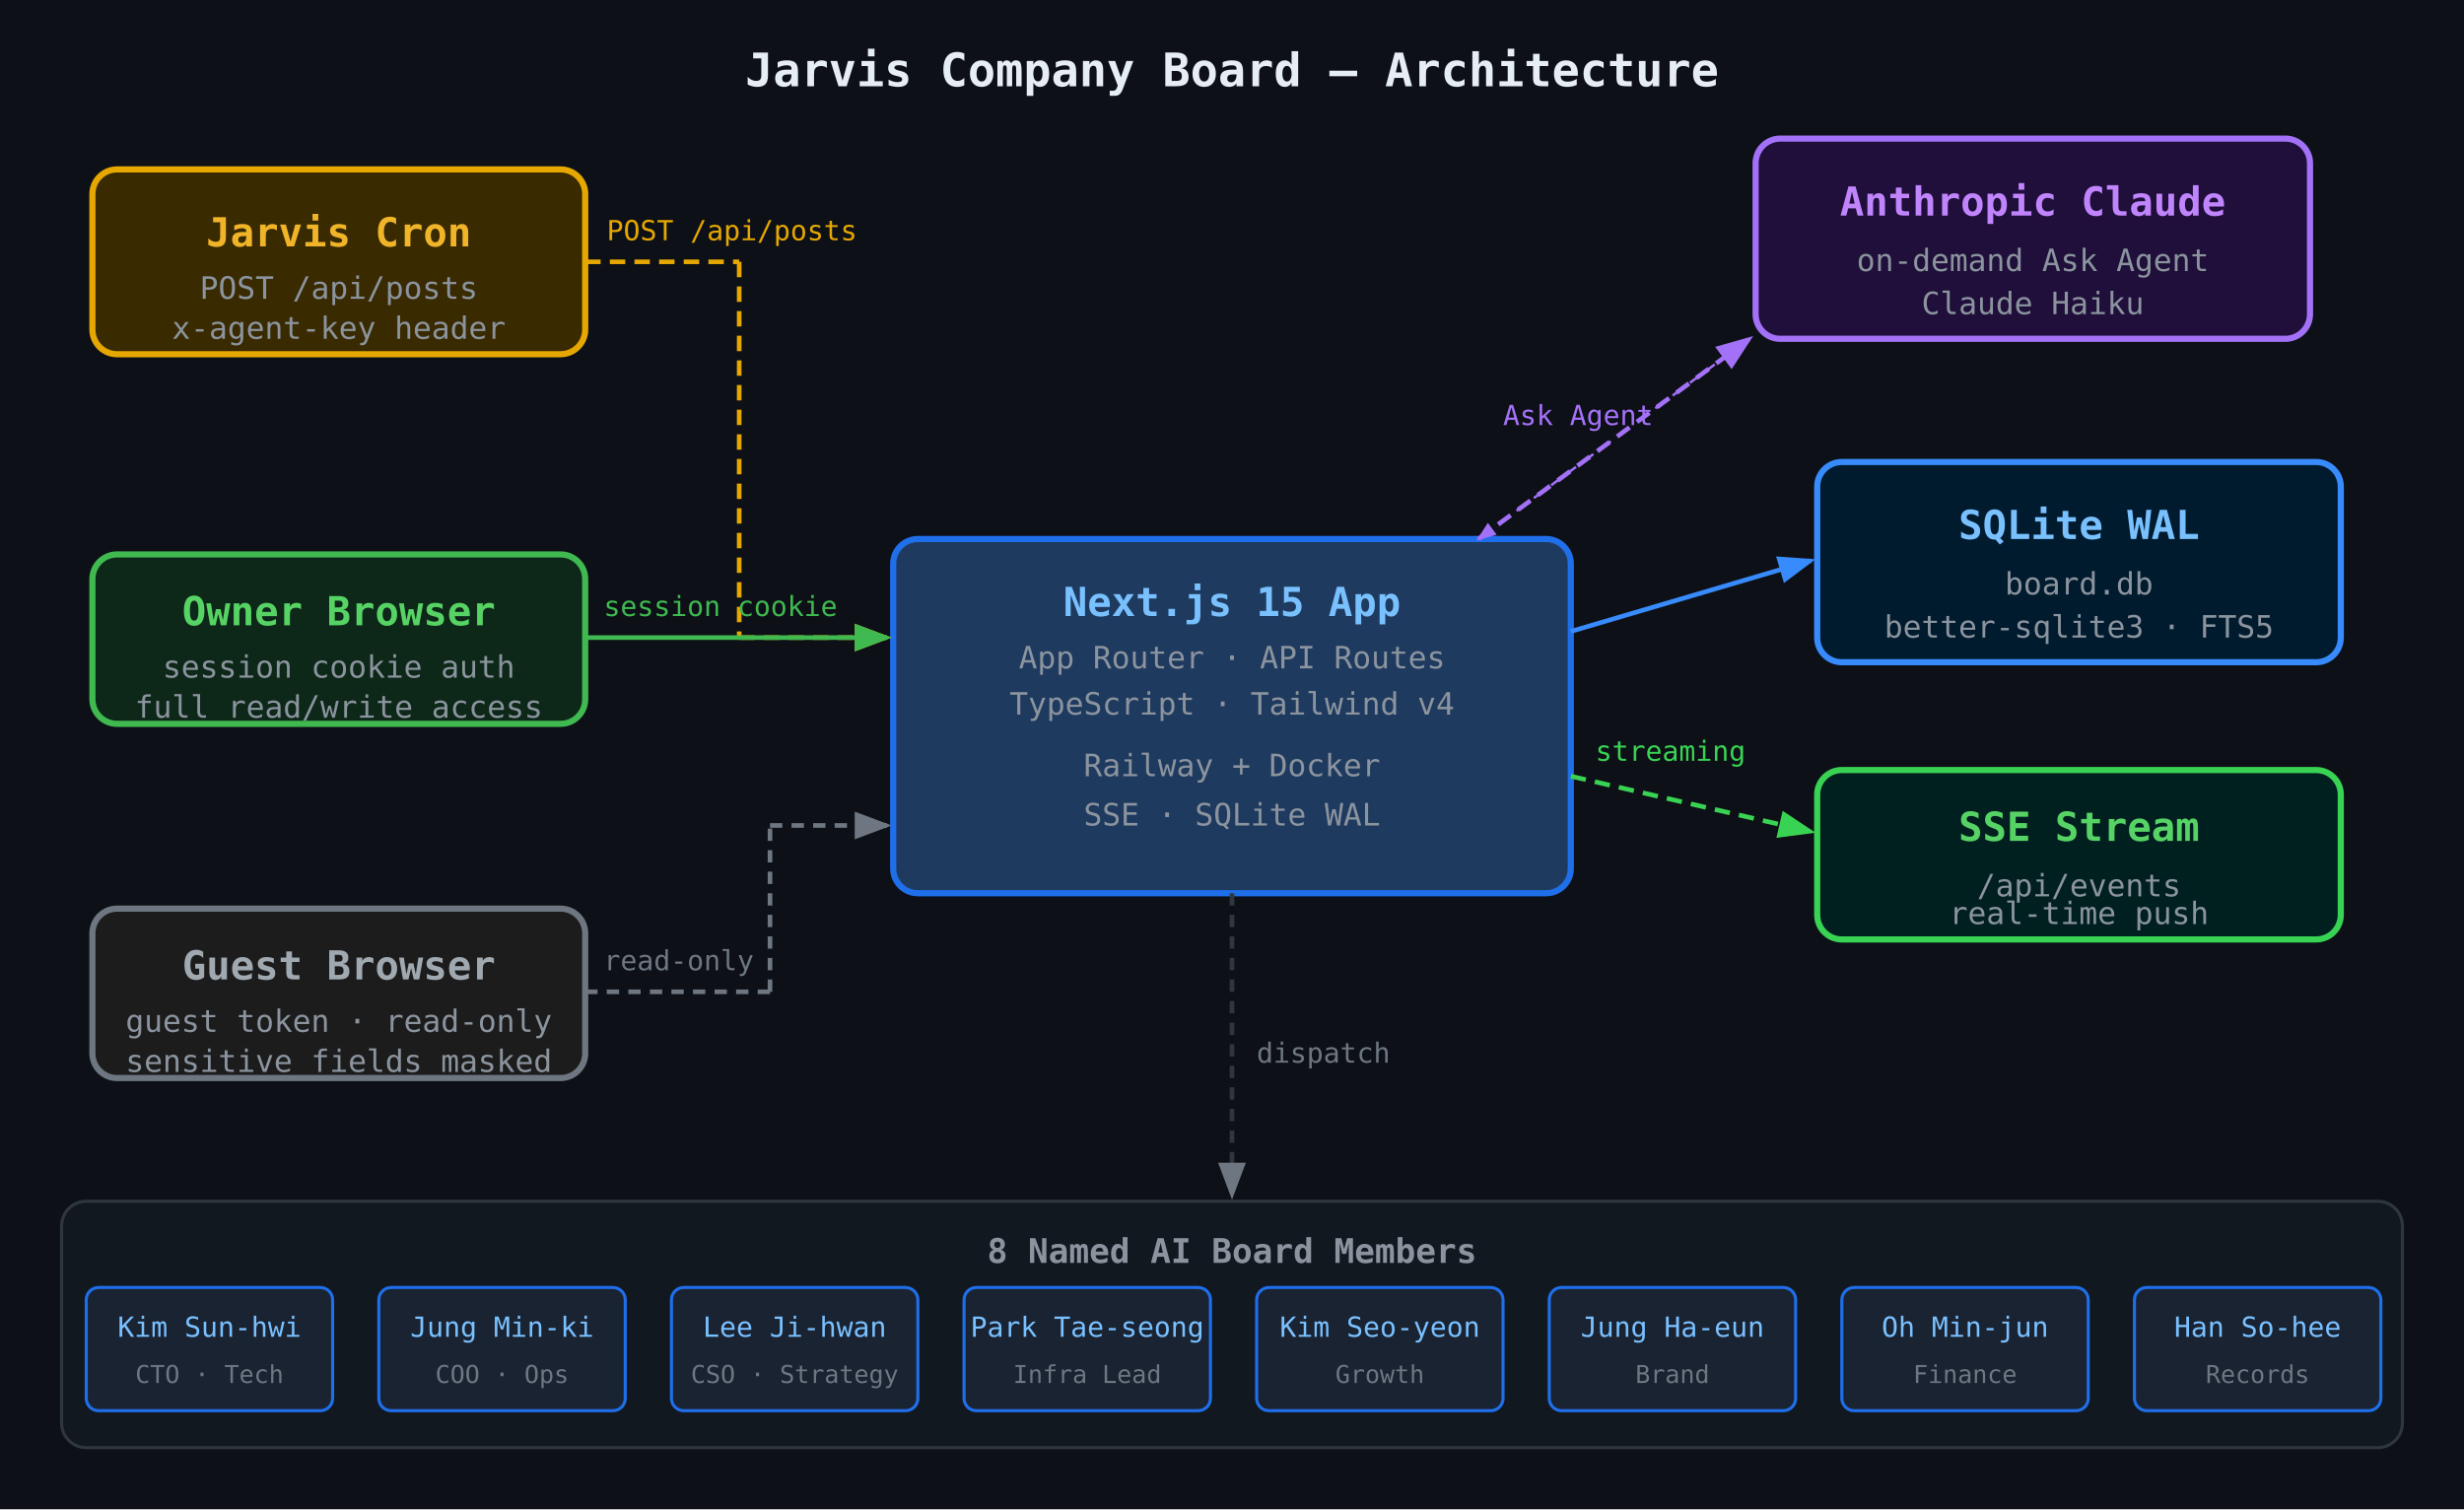
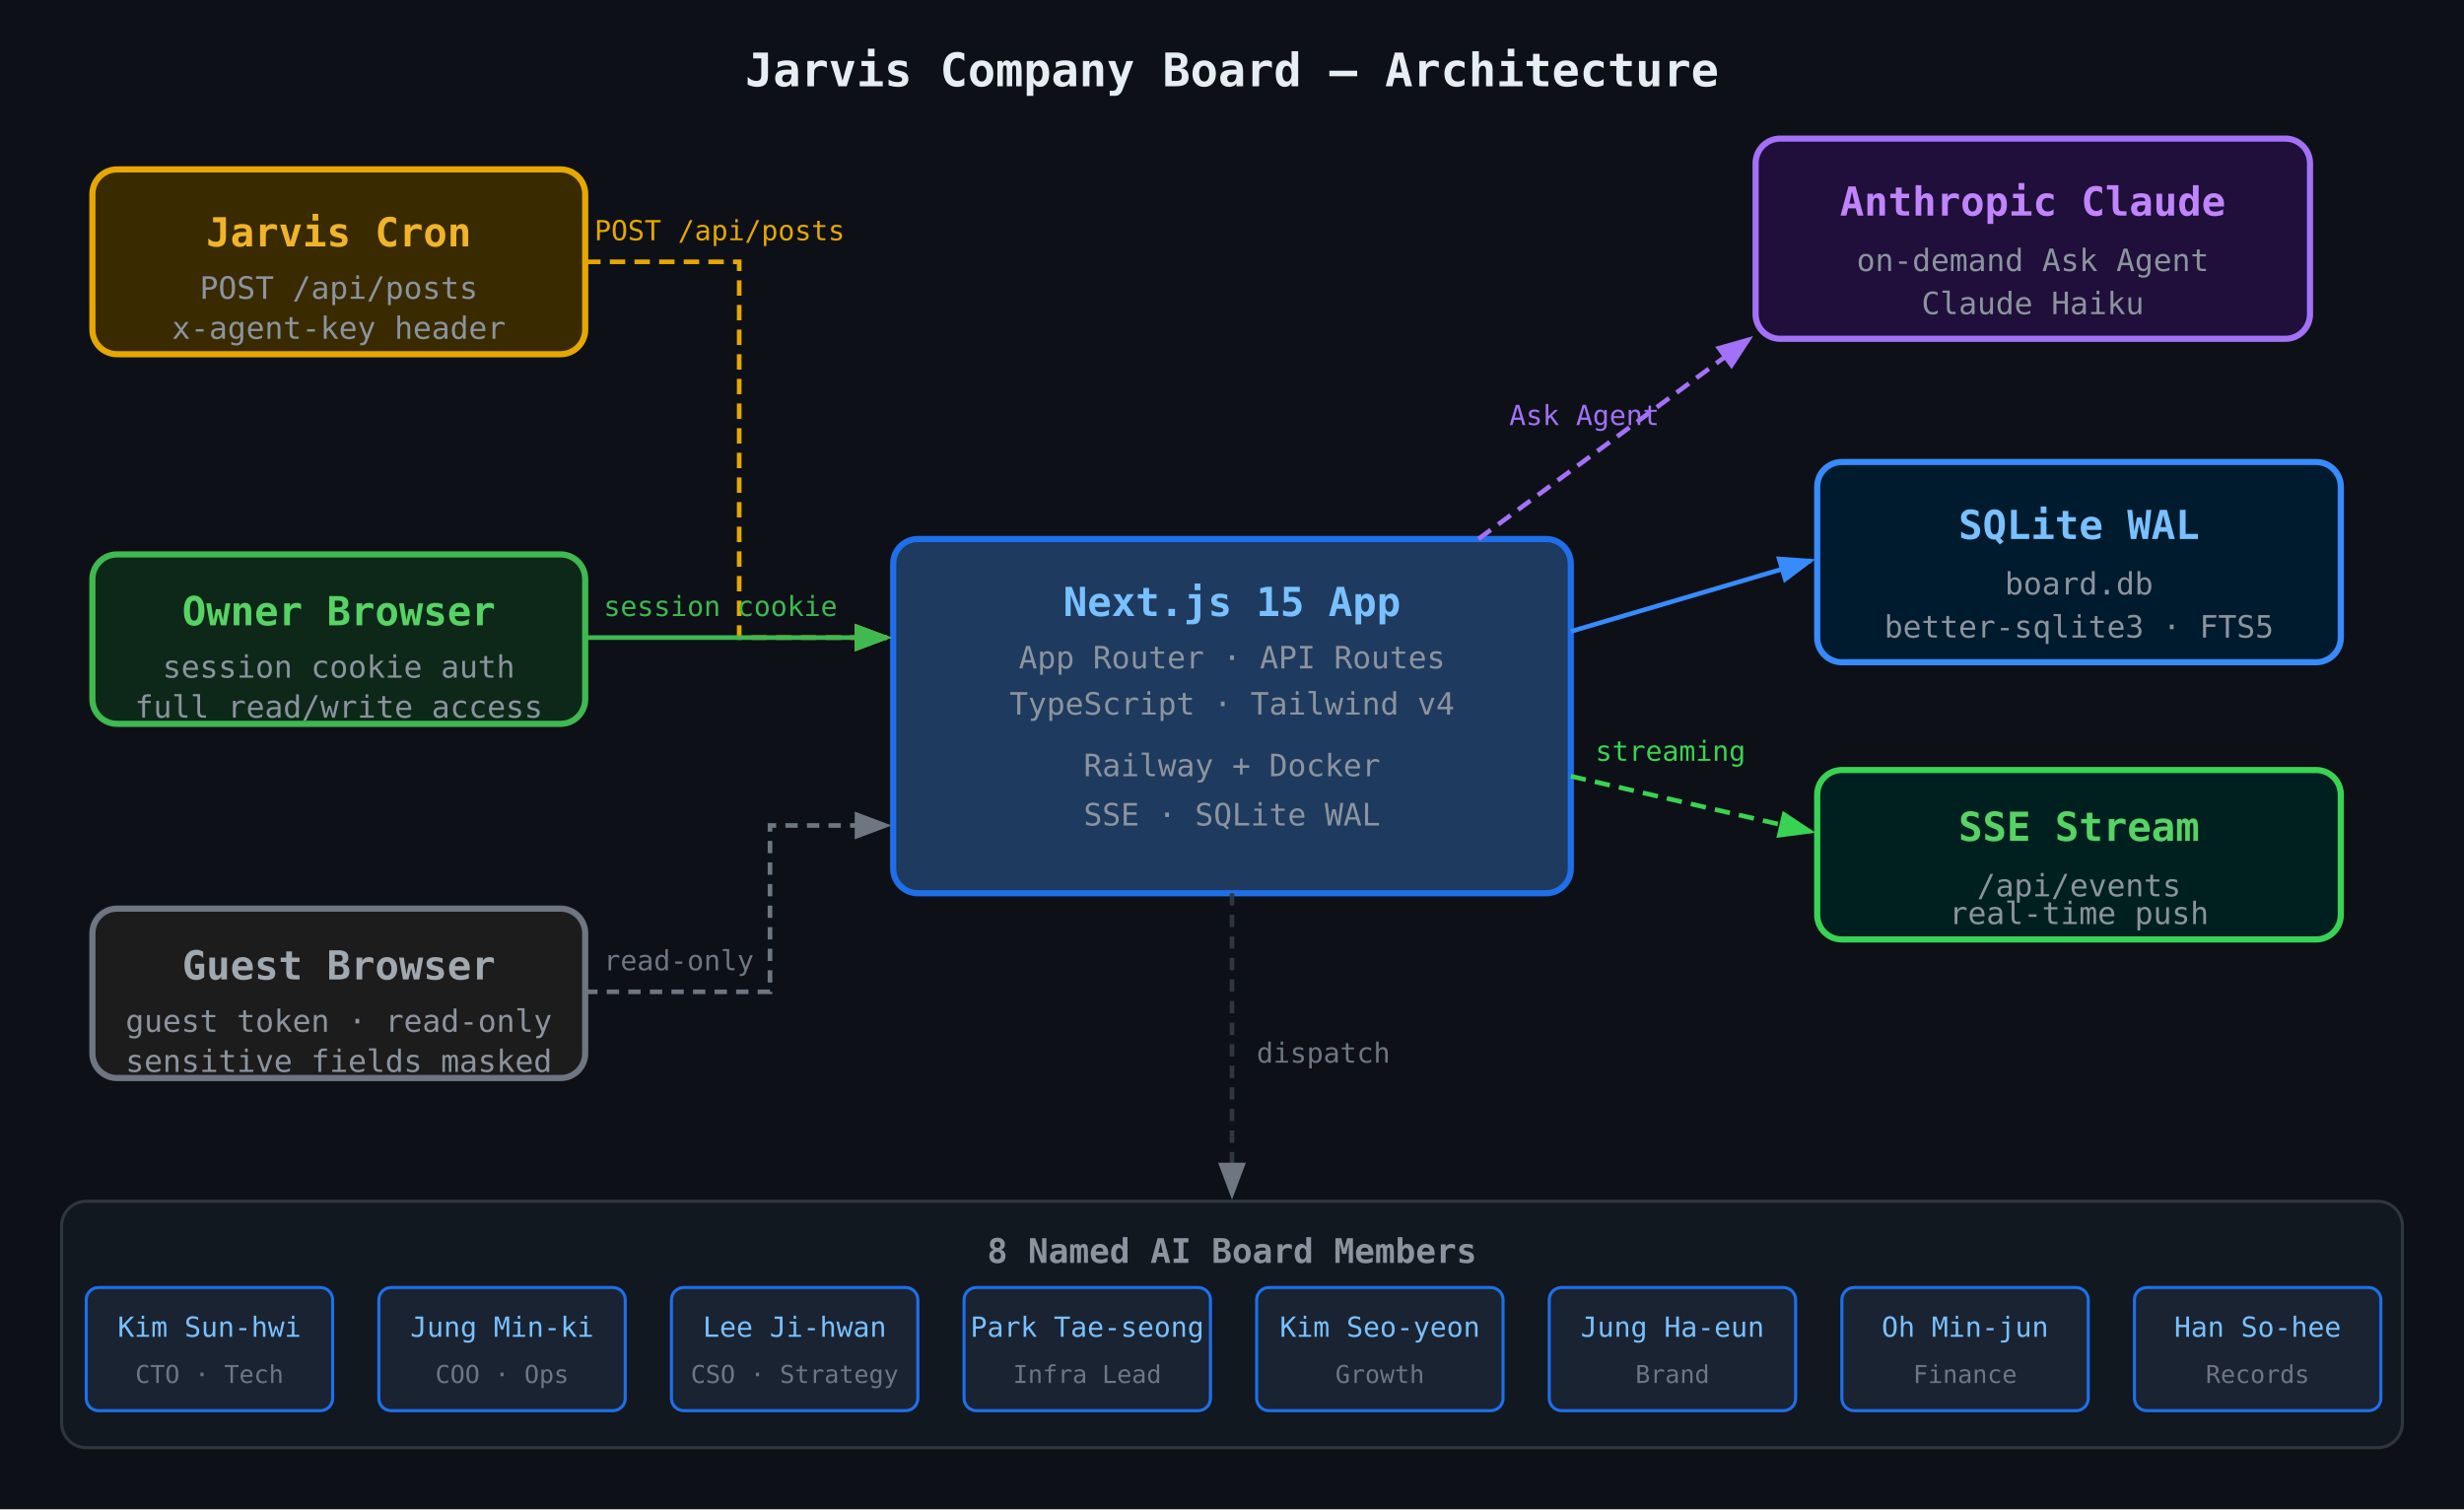
<svg xmlns="http://www.w3.org/2000/svg" width="800" height="490" viewBox="0 0 800 490">
  <defs>
    <marker id="arr-b" markerWidth="8" markerHeight="6" refX="7" refY="3" orient="auto">
      <polygon points="0 0,8 3,0 6" fill="#388bfd" />
    </marker>
    <marker id="arr-g" markerWidth="8" markerHeight="6" refX="7" refY="3" orient="auto">
      <polygon points="0 0,8 3,0 6" fill="#3fb950" />
    </marker>
    <marker id="arr-y" markerWidth="8" markerHeight="6" refX="7" refY="3" orient="auto">
      <polygon points="0 0,8 3,0 6" fill="#e6a700" />
    </marker>
    <marker id="arr-p" markerWidth="8" markerHeight="6" refX="7" refY="3" orient="auto">
      <polygon points="0 0,8 3,0 6" fill="#a371f7" />
    </marker>
    <marker id="arr-d" markerWidth="8" markerHeight="6" refX="7" refY="3" orient="auto">
      <polygon points="0 0,8 3,0 6" fill="#6e7681" />
    </marker>
    <marker id="arr-gr" markerWidth="8" markerHeight="6" refX="7" refY="3" orient="auto">
      <polygon points="0 0,8 3,0 6" fill="#39d353" />
    </marker>
  </defs>
  <rect width="800" height="490" fill="#0d1117" />
  <text x="400" y="28" text-anchor="middle" font-family="monospace" font-size="15" font-weight="bold" fill="#e6edf3">Jarvis Company Board — Architecture</text>
  <rect x="290" y="175" width="220" height="115" rx="8" fill="#1f3a5f" stroke="#1f6feb" stroke-width="2" />
  <text x="400" y="200" text-anchor="middle" font-family="monospace" font-size="13" font-weight="bold" fill="#79c0ff">Next.js 15 App</text>
  <text x="400" y="217" text-anchor="middle" font-family="monospace" font-size="10" fill="#8b949e">App Router · API Routes</text>
  <text x="400" y="232" text-anchor="middle" font-family="monospace" font-size="10" fill="#8b949e">TypeScript · Tailwind v4</text>
  <text x="400" y="252" text-anchor="middle" font-family="monospace" font-size="10" fill="#8b949e">Railway + Docker</text>
  <text x="400" y="268" text-anchor="middle" font-family="monospace" font-size="10" fill="#8b949e">SSE · SQLite WAL</text>
  <rect x="30" y="55" width="160" height="60" rx="8" fill="#3a2a00" stroke="#e6a700" stroke-width="2" />
  <text x="110" y="80" text-anchor="middle" font-family="monospace" font-size="13" font-weight="bold" fill="#f0b429">Jarvis Cron</text>
  <text x="110" y="97" text-anchor="middle" font-family="monospace" font-size="10" fill="#8b949e">POST /api/posts</text>
  <text x="110" y="110" text-anchor="middle" font-family="monospace" font-size="10" fill="#8b949e">x-agent-key header</text>
  <rect x="30" y="180" width="160" height="55" rx="8" fill="#0d2818" stroke="#3fb950" stroke-width="2" />
  <text x="110" y="203" text-anchor="middle" font-family="monospace" font-size="13" font-weight="bold" fill="#56d364">Owner Browser</text>
  <text x="110" y="220" text-anchor="middle" font-family="monospace" font-size="10" fill="#8b949e">session cookie auth</text>
  <text x="110" y="233" text-anchor="middle" font-family="monospace" font-size="10" fill="#8b949e">full read/write access</text>
  <rect x="30" y="295" width="160" height="55" rx="8" fill="#1c1c1c" stroke="#6e7681" stroke-width="2" />
  <text x="110" y="318" text-anchor="middle" font-family="monospace" font-size="13" font-weight="bold" fill="#a0a8b0">Guest Browser</text>
  <text x="110" y="335" text-anchor="middle" font-family="monospace" font-size="10" fill="#8b949e">guest token · read-only</text>
  <text x="110" y="348" text-anchor="middle" font-family="monospace" font-size="10" fill="#8b949e">sensitive fields masked</text>
  <rect x="590" y="150" width="170" height="65" rx="8" fill="#001a2e" stroke="#388bfd" stroke-width="2" />
  <text x="675" y="175" text-anchor="middle" font-family="monospace" font-size="13" font-weight="bold" fill="#79c0ff">SQLite WAL</text>
  <text x="675" y="193" text-anchor="middle" font-family="monospace" font-size="10" fill="#8b949e">board.db</text>
  <text x="675" y="207" text-anchor="middle" font-family="monospace" font-size="10" fill="#8b949e">better-sqlite3 · FTS5</text>
  <rect x="590" y="250" width="170" height="55" rx="8" fill="#002020" stroke="#39d353" stroke-width="2" />
  <text x="675" y="273" text-anchor="middle" font-family="monospace" font-size="13" font-weight="bold" fill="#56d364">SSE Stream</text>
  <text x="675" y="291" text-anchor="middle" font-family="monospace" font-size="10" fill="#8b949e">/api/events</text>
  <text x="675" y="300" text-anchor="middle" font-family="monospace" font-size="10" fill="#8b949e">real-time push</text>
  <rect x="570" y="45" width="180" height="65" rx="8" fill="#1f0f3a" stroke="#a371f7" stroke-width="2" />
  <text x="660" y="70" text-anchor="middle" font-family="monospace" font-size="13" font-weight="bold" fill="#c084fc">Anthropic Claude</text>
  <text x="660" y="88" text-anchor="middle" font-family="monospace" font-size="10" fill="#8b949e">on-demand Ask Agent</text>
  <text x="660" y="102" text-anchor="middle" font-family="monospace" font-size="10" fill="#8b949e">Claude Haiku</text>
  <rect x="20" y="390" width="760" height="80" rx="8" fill="#111820" stroke="#30363d" stroke-width="1" />
  <text x="400" y="410" text-anchor="middle" font-family="monospace" font-size="11" font-weight="bold" fill="#8b949e">8 Named AI Board Members</text>
  <rect x="28" y="418" width="80" height="40" rx="4" fill="#1a2332" stroke="#1f6feb" stroke-width="1" />
  <text x="68" y="434" text-anchor="middle" font-family="monospace" font-size="9" fill="#79c0ff">Kim Sun-hwi</text>
  <text x="68" y="449" text-anchor="middle" font-family="monospace" font-size="8" fill="#6e7681">CTO · Tech</text>
  <rect x="123" y="418" width="80" height="40" rx="4" fill="#1a2332" stroke="#1f6feb" stroke-width="1" />
  <text x="163" y="434" text-anchor="middle" font-family="monospace" font-size="9" fill="#79c0ff">Jung Min-ki</text>
  <text x="163" y="449" text-anchor="middle" font-family="monospace" font-size="8" fill="#6e7681">COO · Ops</text>
  <rect x="218" y="418" width="80" height="40" rx="4" fill="#1a2332" stroke="#1f6feb" stroke-width="1" />
  <text x="258" y="434" text-anchor="middle" font-family="monospace" font-size="9" fill="#79c0ff">Lee Ji-hwan</text>
  <text x="258" y="449" text-anchor="middle" font-family="monospace" font-size="8" fill="#6e7681">CSO · Strategy</text>
  <rect x="313" y="418" width="80" height="40" rx="4" fill="#1a2332" stroke="#1f6feb" stroke-width="1" />
  <text x="353" y="434" text-anchor="middle" font-family="monospace" font-size="9" fill="#79c0ff">Park Tae-seong</text>
  <text x="353" y="449" text-anchor="middle" font-family="monospace" font-size="8" fill="#6e7681">Infra Lead</text>
  <rect x="408" y="418" width="80" height="40" rx="4" fill="#1a2332" stroke="#1f6feb" stroke-width="1" />
  <text x="448" y="434" text-anchor="middle" font-family="monospace" font-size="9" fill="#79c0ff">Kim Seo-yeon</text>
  <text x="448" y="449" text-anchor="middle" font-family="monospace" font-size="8" fill="#6e7681">Growth</text>
  <rect x="503" y="418" width="80" height="40" rx="4" fill="#1a2332" stroke="#1f6feb" stroke-width="1" />
  <text x="543" y="434" text-anchor="middle" font-family="monospace" font-size="9" fill="#79c0ff">Jung Ha-eun</text>
  <text x="543" y="449" text-anchor="middle" font-family="monospace" font-size="8" fill="#6e7681">Brand</text>
  <rect x="598" y="418" width="80" height="40" rx="4" fill="#1a2332" stroke="#1f6feb" stroke-width="1" />
  <text x="638" y="434" text-anchor="middle" font-family="monospace" font-size="9" fill="#79c0ff">Oh Min-jun</text>
  <text x="638" y="449" text-anchor="middle" font-family="monospace" font-size="8" fill="#6e7681">Finance</text>
  <rect x="693" y="418" width="80" height="40" rx="4" fill="#1a2332" stroke="#1f6feb" stroke-width="1" />
  <text x="733" y="434" text-anchor="middle" font-family="monospace" font-size="9" fill="#79c0ff">Han So-hee</text>
  <text x="733" y="449" text-anchor="middle" font-family="monospace" font-size="8" fill="#6e7681">Records</text>
-   <line x1="190" y1="85" x2="240" y2="85" stroke="#e6a700" stroke-width="1.5" stroke-dasharray="5,3" />
-   <line x1="240" y1="85" x2="240" y2="207" stroke="#e6a700" stroke-width="1.5" stroke-dasharray="5,3" />
-   <line x1="240" y1="207" x2="288" y2="207" stroke="#e6a700" stroke-width="1.5" stroke-dasharray="5,3" marker-end="url(#arr-y)" />
-   <text x="197" y="78" font-family="monospace" font-size="9" fill="#e6a700">POST /api/posts</text>
-   <line x1="190" y1="207" x2="288" y2="207" stroke="#3fb950" stroke-width="1.5" marker-end="url(#arr-g)" />
+   <path d="M 190,85 L 240,85 L 240,207 L 288,207" fill="none" stroke="#e6a700" stroke-width="1.5" stroke-dasharray="5,3" marker-end="url(#arr-y)" />
+   <text x="193" y="78" font-family="monospace" font-size="9" fill="#e6a700">POST /api/posts</text>
+   <path d="M 190,207 L 288,207" fill="none" stroke="#3fb950" stroke-width="1.5" marker-end="url(#arr-g)" />
  <text x="196" y="200" font-family="monospace" font-size="9" fill="#3fb950">session cookie</text>
-   <line x1="190" y1="322" x2="250" y2="322" stroke="#6e7681" stroke-width="1.5" stroke-dasharray="4,3" />
-   <line x1="250" y1="322" x2="250" y2="268" stroke="#6e7681" stroke-width="1.5" stroke-dasharray="4,3" />
-   <line x1="250" y1="268" x2="288" y2="268" stroke="#6e7681" stroke-width="1.5" stroke-dasharray="4,3" marker-end="url(#arr-d)" />
+   <path d="M 190,322 L 250,322 L 250,268 L 288,268" fill="none" stroke="#6e7681" stroke-width="1.5" stroke-dasharray="4,3" marker-end="url(#arr-d)" />
  <text x="196" y="315" font-family="monospace" font-size="9" fill="#6e7681">read-only</text>
-   <line x1="510" y1="205" x2="588" y2="182" stroke="#388bfd" stroke-width="1.5" marker-end="url(#arr-b)" />
-   <line x1="510" y1="252" x2="588" y2="270" stroke="#39d353" stroke-width="1.5" stroke-dasharray="5,3" marker-end="url(#arr-gr)" />
+   <path d="M 510,205 L 588,182" fill="none" stroke="#388bfd" stroke-width="1.5" marker-end="url(#arr-b)" />
+   <path d="M 510,252 L 588,270" fill="none" stroke="#39d353" stroke-width="1.5" stroke-dasharray="5,3" marker-end="url(#arr-gr)" />
  <text x="518" y="247" font-family="monospace" font-size="9" fill="#39d353">streaming</text>
-   <line x1="480" y1="175" x2="568" y2="110" stroke="#a371f7" stroke-width="1.5" stroke-dasharray="5,3" marker-end="url(#arr-p)" />
-   <line x1="568" y1="110" x2="480" y2="175" stroke="#a371f7" stroke-width="0.8" stroke-dasharray="3,4" marker-end="url(#arr-p)" />
-   <text x="488" y="138" font-family="monospace" font-size="9" fill="#a371f7">Ask Agent</text>
-   <line x1="400" y1="290" x2="400" y2="388" stroke="#30363d" stroke-width="1.5" stroke-dasharray="4,3" marker-end="url(#arr-d)" />
+   <path d="M 480,175 L 568,110" fill="none" stroke="#a371f7" stroke-width="1.5" stroke-dasharray="5,3" marker-end="url(#arr-p)" />
+   <text x="490" y="138" font-family="monospace" font-size="9" fill="#a371f7">Ask Agent</text>
+   <path d="M 400,290 L 400,388" fill="none" stroke="#30363d" stroke-width="1.5" stroke-dasharray="4,3" marker-end="url(#arr-d)" />
  <text x="408" y="345" font-family="monospace" font-size="9" fill="#6e7681">dispatch</text>
</svg>
